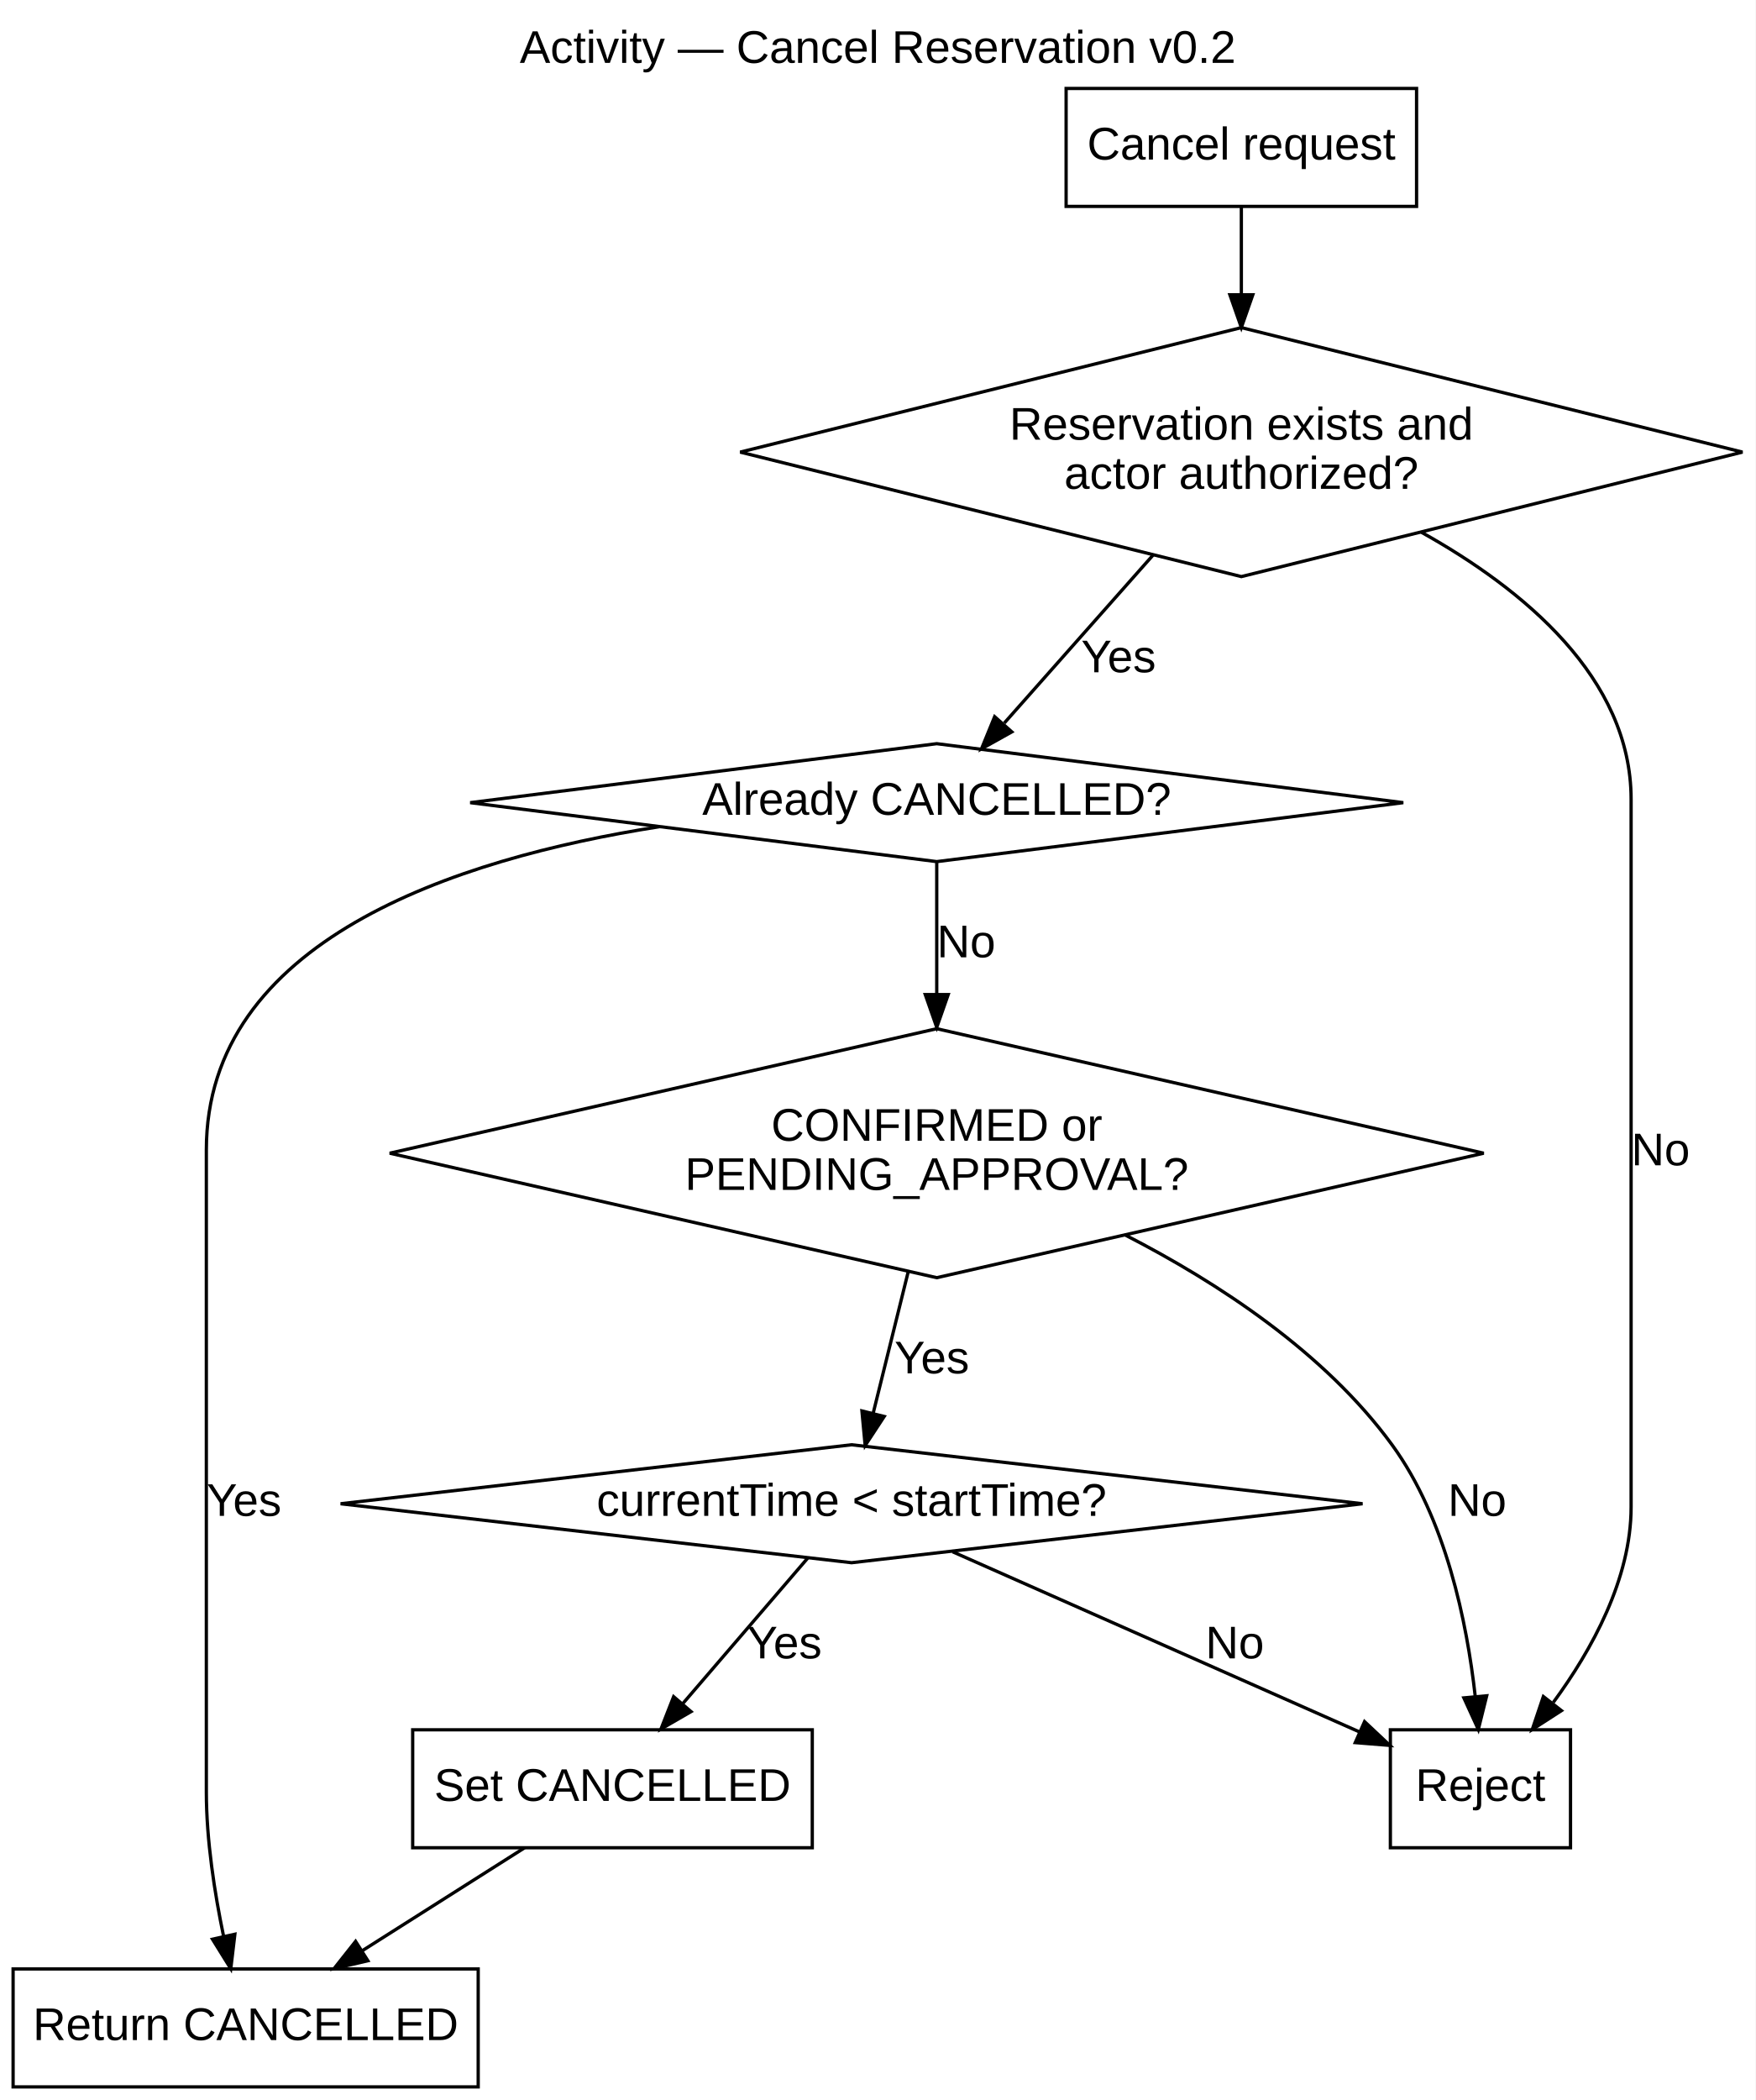
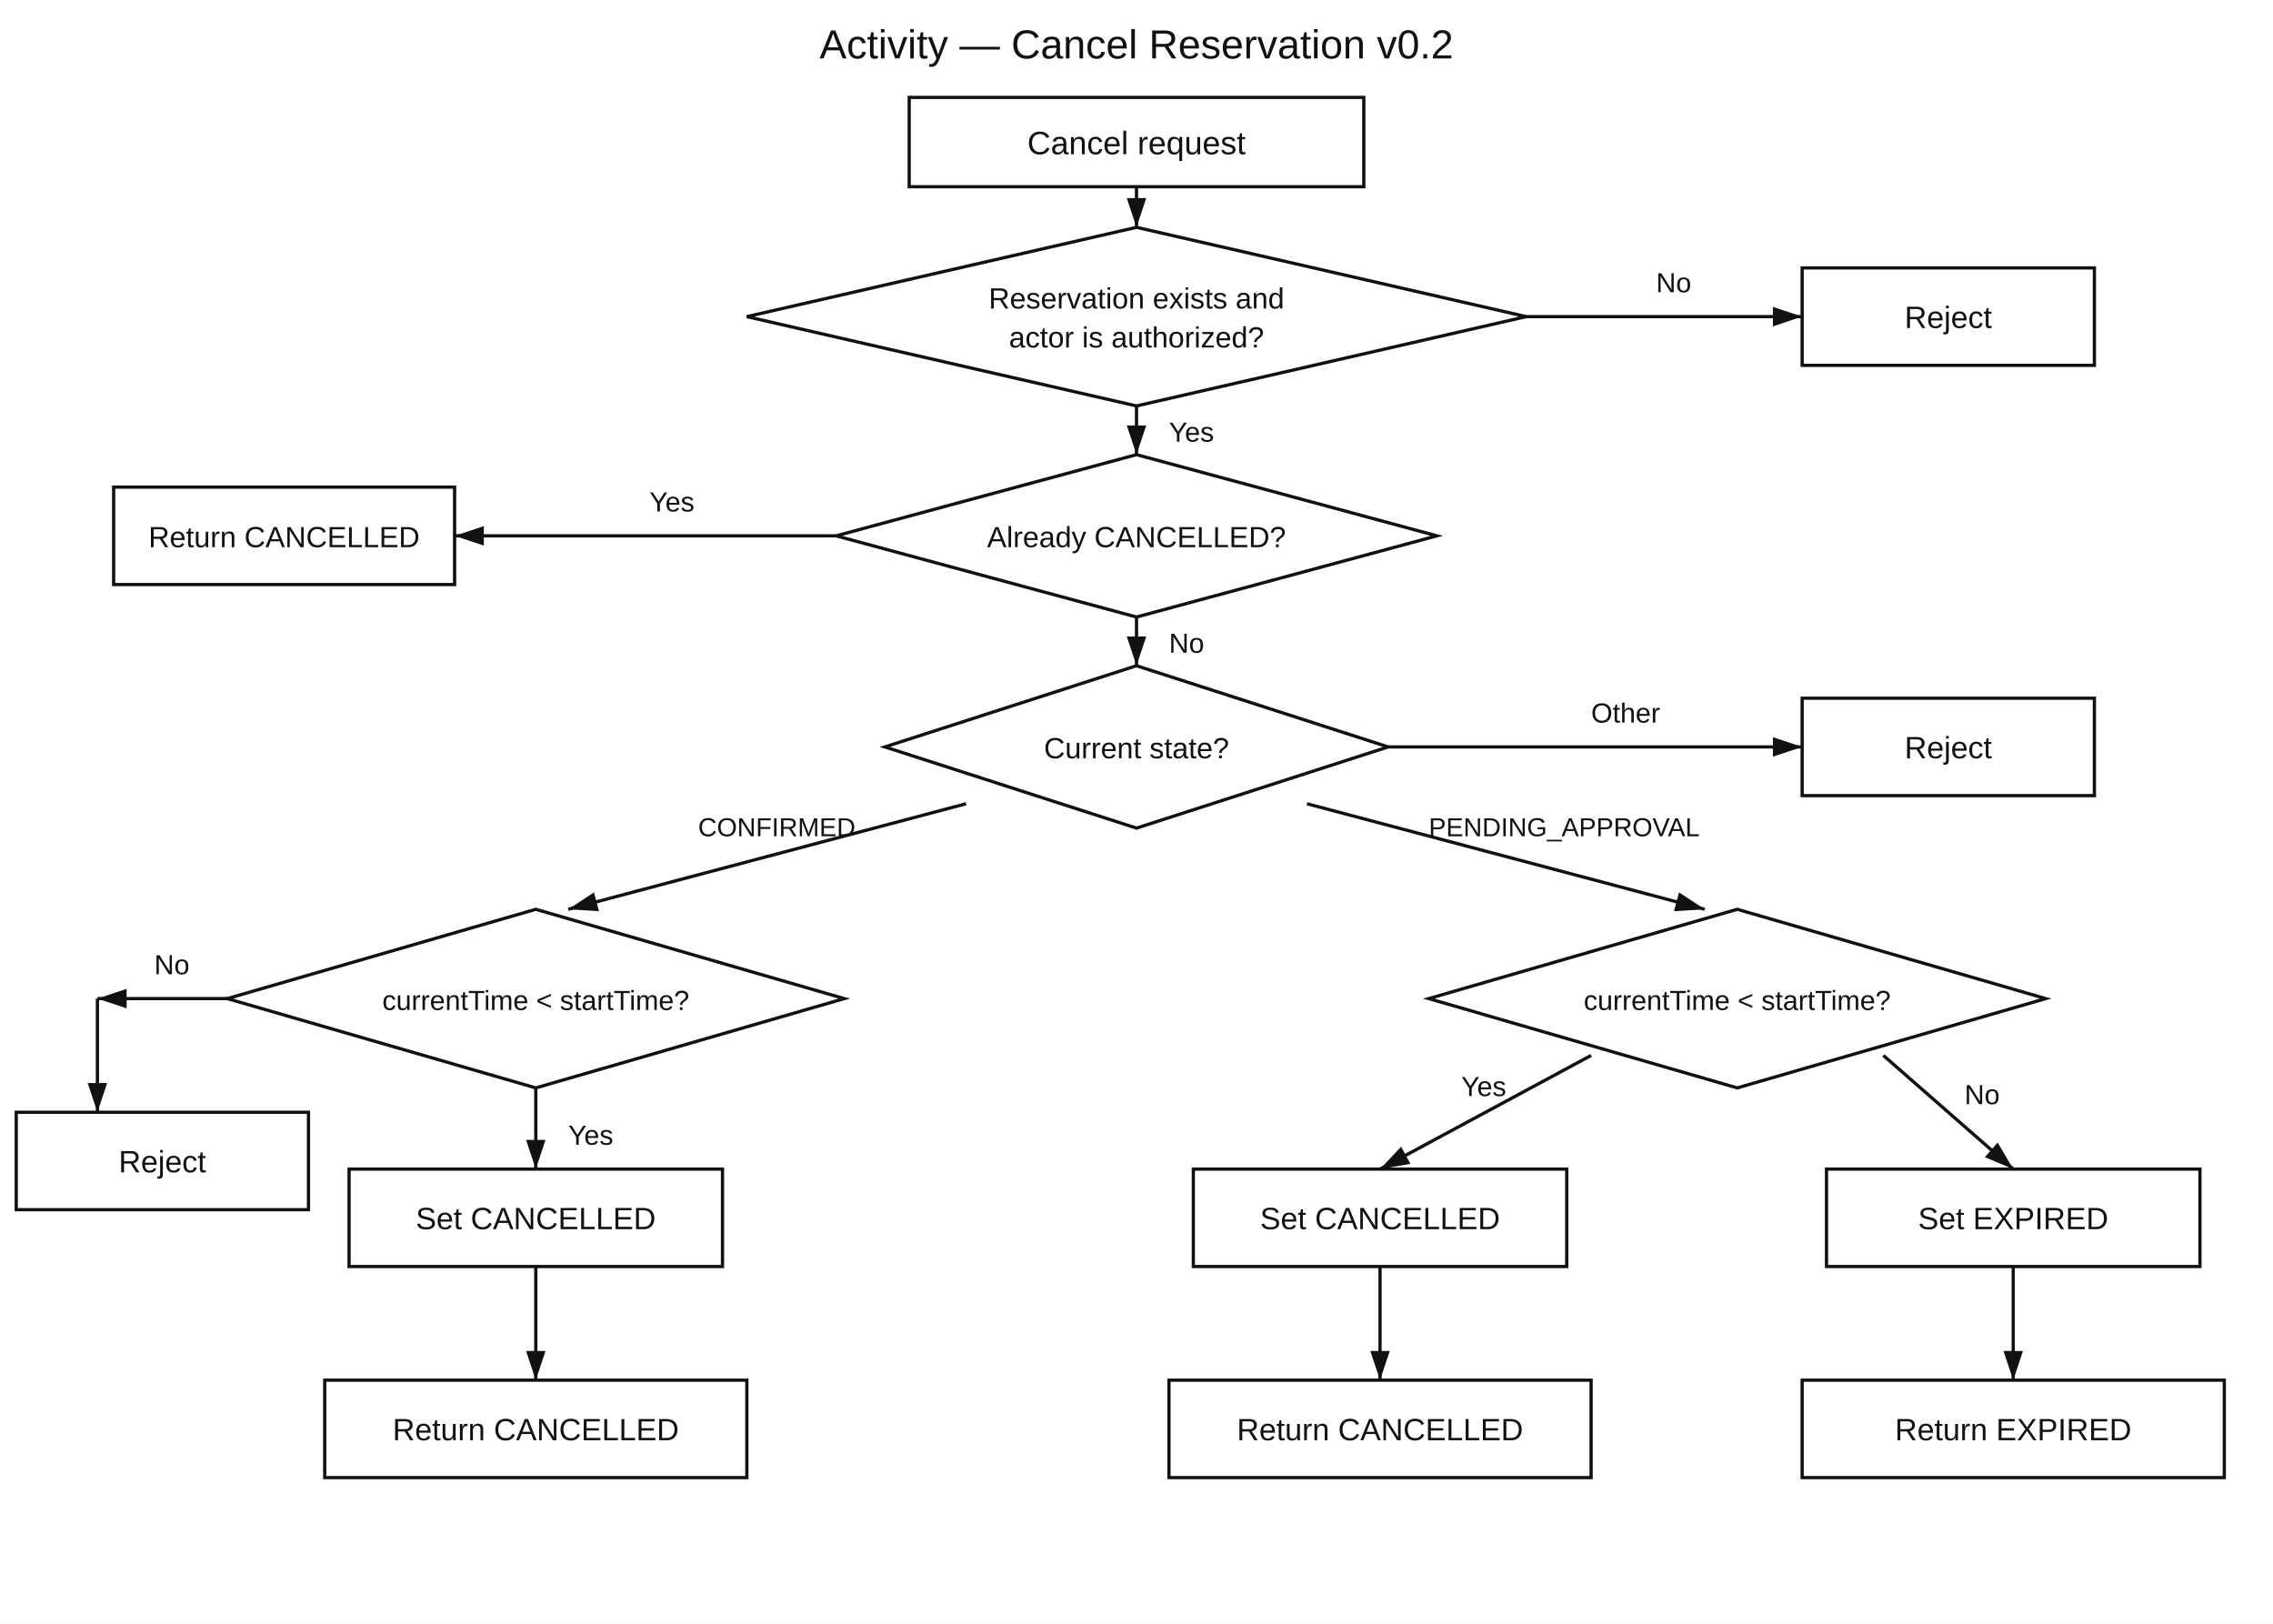
- <svg xmlns="http://www.w3.org/2000/svg" width="536pt" height="641pt" viewBox="0.00 0.00 536.00 641.00">
-   <g id="graph0" class="graph" transform="scale(1 1) rotate(0) translate(4 637)">
-     <polygon fill="white" stroke="transparent" points="-4,4 -4,-637 532,-637 532,4 -4,4" />
-     <text text-anchor="middle" x="264" y="-617.8" font-family="Arial" font-size="14.00">Activity — Cancel Reservation v0.2</text>
-     <g id="node1" class="node">
-       <polygon fill="none" stroke="black" points="428.5,-610 321.5,-610 321.5,-574 428.5,-574 428.5,-610" />
-       <text text-anchor="middle" x="375" y="-588.3" font-family="Arial" font-size="14.00">Cancel request</text>
-     </g>
-     <g id="node2" class="node">
-       <polygon fill="none" stroke="black" points="375,-537 222,-499 375,-461 528,-499 375,-537" />
-       <text text-anchor="middle" x="375" y="-502.8" font-family="Arial" font-size="14.00">Reservation exists and</text>
-       <text text-anchor="middle" x="375" y="-487.8" font-family="Arial" font-size="14.00">actor authorized?</text>
-     </g>
-     <g id="edge1" class="edge">
-       <path fill="none" stroke="black" d="M375,-573.88C375,-566.25 375,-556.83 375,-547.31" />
-       <polygon fill="black" stroke="black" points="378.5,-547.02 375,-537.02 371.5,-547.02 378.5,-547.02" />
-     </g>
-     <g id="node3" class="node">
-       <polygon fill="none" stroke="black" points="282,-410 139.56,-392 282,-374 424.44,-392 282,-410" />
-       <text text-anchor="middle" x="282" y="-388.3" font-family="Arial" font-size="14.00">Already CANCELLED?</text>
-     </g>
-     <g id="edge3" class="edge">
-       <path fill="none" stroke="black" d="M348.1,-467.63C333.62,-451.28 316.03,-431.42 302.63,-416.3" />
-       <polygon fill="black" stroke="black" points="304.92,-413.6 295.67,-408.44 299.68,-418.24 304.92,-413.6" />
-       <text text-anchor="middle" x="337.5" y="-431.8" font-family="Arial" font-size="14.00">Yes</text>
-     </g>
-     <g id="node8" class="node">
-       <polygon fill="none" stroke="black" points="475.5,-109 420.5,-109 420.5,-73 475.5,-73 475.5,-109" />
-       <text text-anchor="middle" x="448" y="-87.3" font-family="Arial" font-size="14.00">Reject</text>
-     </g>
-     <g id="edge2" class="edge">
-       <path fill="none" stroke="black" d="M429.97,-474.54C461.15,-457.16 494,-430.06 494,-393 494,-393 494,-393 494,-177 494,-155.06 481.99,-133.35 470.25,-117.36" />
-       <polygon fill="black" stroke="black" points="472.73,-114.85 463.83,-109.11 467.21,-119.15 472.73,-114.85" />
-       <text text-anchor="middle" x="503" y="-281.3" font-family="Arial" font-size="14.00">No</text>
-     </g>
-     <g id="node4" class="node">
-       <polygon fill="none" stroke="black" points="282,-323 115,-285 282,-247 449,-285 282,-323" />
-       <text text-anchor="middle" x="282" y="-288.8" font-family="Arial" font-size="14.00">CONFIRMED or</text>
-       <text text-anchor="middle" x="282" y="-273.8" font-family="Arial" font-size="14.00">PENDING_APPROVAL?</text>
-     </g>
-     <g id="edge5" class="edge">
-       <path fill="none" stroke="black" d="M282,-373.66C282,-362.69 282,-347.94 282,-333.66" />
-       <polygon fill="black" stroke="black" points="285.5,-333.41 282,-323.41 278.5,-333.41 285.5,-333.41" />
-       <text text-anchor="middle" x="291" y="-344.8" font-family="Arial" font-size="14.00">No</text>
-     </g>
-     <g id="node7" class="node">
-       <polygon fill="none" stroke="black" points="142,-36 0,-36 0,0 142,0 142,-36" />
-       <text text-anchor="middle" x="71" y="-14.3" font-family="Arial" font-size="14.00">Return CANCELLED</text>
-     </g>
-     <g id="edge4" class="edge">
-       <path fill="none" stroke="black" d="M197.38,-384.67C134.29,-374.79 59,-349.65 59,-286 59,-286 59,-286 59,-90 59,-75.3 61.53,-59.13 64.27,-45.94" />
-       <polygon fill="black" stroke="black" points="67.71,-46.6 66.46,-36.08 60.87,-45.08 67.71,-46.6" />
-       <text text-anchor="middle" x="70.5" y="-174.3" font-family="Arial" font-size="14.00">Yes</text>
-     </g>
-     <g id="node5" class="node">
-       <polygon fill="none" stroke="black" points="256,-196 99.99,-178 256,-160 412.01,-178 256,-196" />
-       <text text-anchor="middle" x="256" y="-174.3" font-family="Arial" font-size="14.00">currentTime &lt; startTime?</text>
-     </g>
-     <g id="edge7" class="edge">
-       <path fill="none" stroke="black" d="M273.27,-248.74C269.78,-234.64 265.82,-218.67 262.58,-205.57" />
-       <polygon fill="black" stroke="black" points="265.96,-204.64 260.15,-195.78 259.16,-206.33 265.96,-204.64" />
-       <text text-anchor="middle" x="280.5" y="-217.8" font-family="Arial" font-size="14.00">Yes</text>
-     </g>
-     <g id="edge6" class="edge">
-       <path fill="none" stroke="black" d="M339.5,-260.05C367.93,-245.46 400.47,-224.15 421,-196 437.44,-173.46 443.88,-141.77 446.4,-119.31" />
-       <polygon fill="black" stroke="black" points="449.91,-119.38 447.35,-109.1 442.94,-118.74 449.91,-119.38" />
-       <text text-anchor="middle" x="447" y="-174.3" font-family="Arial" font-size="14.00">No</text>
-     </g>
-     <g id="node6" class="node">
-       <polygon fill="none" stroke="black" points="244,-109 122,-109 122,-73 244,-73 244,-109" />
-       <text text-anchor="middle" x="183" y="-87.3" font-family="Arial" font-size="14.00">Set CANCELLED</text>
-     </g>
-     <g id="edge9" class="edge">
-       <path fill="none" stroke="black" d="M242.61,-161.41C231.91,-148.95 216.72,-131.26 204.35,-116.86" />
-       <polygon fill="black" stroke="black" points="206.98,-114.55 197.81,-109.25 201.67,-119.11 206.98,-114.55" />
-       <text text-anchor="middle" x="235.5" y="-130.8" font-family="Arial" font-size="14.00">Yes</text>
-     </g>
-     <g id="edge8" class="edge">
-       <path fill="none" stroke="black" d="M286.85,-163.34C320.71,-148.35 375.05,-124.29 411.14,-108.32" />
-       <polygon fill="black" stroke="black" points="412.62,-111.49 420.34,-104.24 409.78,-105.09 412.62,-111.49" />
-       <text text-anchor="middle" x="373" y="-130.8" font-family="Arial" font-size="14.00">No</text>
-     </g>
-     <g id="edge10" class="edge">
-       <path fill="none" stroke="black" d="M156.17,-72.99C141.32,-63.58 122.67,-51.76 106.61,-41.57" />
-       <polygon fill="black" stroke="black" points="108.32,-38.51 98,-36.11 104.57,-44.42 108.32,-38.51" />
-     </g>
+ <svg xmlns="http://www.w3.org/2000/svg" width="1400" height="1000" viewBox="0 0 1400 1000">
+   <defs>
+     <marker id="arrow" markerWidth="10" markerHeight="10" refX="9" refY="3" orient="auto" markerUnits="strokeWidth">
+       <path d="M0,0 L0,6 L9,3 z" fill="#111" />
+     </marker>
+   </defs>
+   <rect width="1400" height="1000" fill="white" />
+   <g font-family="Arial, sans-serif" fill="#111" stroke="#111" stroke-width="2">
+     <text x="700" y="36" text-anchor="middle" stroke="none" font-size="25">Activity — Cancel Reservation v0.2</text>
+     <rect x="560" y="60" width="280" height="55" fill="white" />
+     <text x="700" y="95" text-anchor="middle" stroke="none" font-size="20">Cancel request</text>
+     <line x1="700" y1="115" x2="700" y2="140" marker-end="url(#arrow)" />
+     <polygon points="700,140 940,195 700,250 460,195" fill="white" />
+     <text x="700" y="190" text-anchor="middle" stroke="none" font-size="18">Reservation exists and</text>
+     <text x="700" y="214" text-anchor="middle" stroke="none" font-size="18">actor is authorized?</text>
+     <line x1="940" y1="195" x2="1110" y2="195" marker-end="url(#arrow)" />
+     <text x="1020" y="180" stroke="none" font-size="17">No</text>
+     <rect x="1110" y="165" width="180" height="60" fill="white" />
+     <text x="1200" y="202" text-anchor="middle" stroke="none" font-size="19">Reject</text>
+     <line x1="700" y1="250" x2="700" y2="280" marker-end="url(#arrow)" />
+     <text x="720" y="272" stroke="none" font-size="17">Yes</text>
+     <polygon points="700,280 885,330 700,380 515,330" fill="white" />
+     <text x="700" y="337" text-anchor="middle" stroke="none" font-size="18">Already CANCELLED?</text>
+     <line x1="515" y1="330" x2="280" y2="330" marker-end="url(#arrow)" />
+     <text x="400" y="315" stroke="none" font-size="17">Yes</text>
+     <rect x="70" y="300" width="210" height="60" fill="white" />
+     <text x="175" y="337" text-anchor="middle" stroke="none" font-size="18">Return CANCELLED</text>
+     <line x1="700" y1="380" x2="700" y2="410" marker-end="url(#arrow)" />
+     <text x="720" y="402" stroke="none" font-size="17">No</text>
+     <polygon points="700,410 855,460 700,510 545,460" fill="white" />
+     <text x="700" y="467" text-anchor="middle" stroke="none" font-size="18">Current state?</text>
+     <line x1="855" y1="460" x2="1110" y2="460" marker-end="url(#arrow)" />
+     <text x="980" y="445" stroke="none" font-size="17">Other</text>
+     <rect x="1110" y="430" width="180" height="60" fill="white" />
+     <text x="1200" y="467" text-anchor="middle" stroke="none" font-size="19">Reject</text>
+     <line x1="595" y1="495" x2="350" y2="560" marker-end="url(#arrow)" />
+     <text x="430" y="515" stroke="none" font-size="16">CONFIRMED</text>
+     <polygon points="330,560 520,615 330,670 140,615" fill="white" />
+     <text x="330" y="622" text-anchor="middle" stroke="none" font-size="17">currentTime &lt; startTime?</text>
+     <line x1="140" y1="615" x2="60" y2="615" marker-end="url(#arrow)" />
+     <text x="95" y="600" stroke="none" font-size="17">No</text>
+     <rect x="10" y="685" width="180" height="60" fill="white" />
+     <line x1="60" y1="615" x2="60" y2="685" marker-end="url(#arrow)" />
+     <text x="100" y="722" text-anchor="middle" stroke="none" font-size="19">Reject</text>
+     <line x1="330" y1="670" x2="330" y2="720" marker-end="url(#arrow)" />
+     <text x="350" y="705" stroke="none" font-size="17">Yes</text>
+     <rect x="215" y="720" width="230" height="60" fill="white" />
+     <text x="330" y="757" text-anchor="middle" stroke="none" font-size="19">Set CANCELLED</text>
+     <line x1="330" y1="780" x2="330" y2="850" marker-end="url(#arrow)" />
+     <rect x="200" y="850" width="260" height="60" fill="white" />
+     <text x="330" y="887" text-anchor="middle" stroke="none" font-size="19">Return CANCELLED</text>
+     <line x1="805" y1="495" x2="1050" y2="560" marker-end="url(#arrow)" />
+     <text x="880" y="515" stroke="none" font-size="16">PENDING_APPROVAL</text>
+     <polygon points="1070,560 1260,615 1070,670 880,615" fill="white" />
+     <text x="1070" y="622" text-anchor="middle" stroke="none" font-size="17">currentTime &lt; startTime?</text>
+     <line x1="980" y1="650" x2="850" y2="720" marker-end="url(#arrow)" />
+     <text x="900" y="675" stroke="none" font-size="17">Yes</text>
+     <rect x="735" y="720" width="230" height="60" fill="white" />
+     <text x="850" y="757" text-anchor="middle" stroke="none" font-size="19">Set CANCELLED</text>
+     <line x1="850" y1="780" x2="850" y2="850" marker-end="url(#arrow)" />
+     <rect x="720" y="850" width="260" height="60" fill="white" />
+     <text x="850" y="887" text-anchor="middle" stroke="none" font-size="19">Return CANCELLED</text>
+     <line x1="1160" y1="650" x2="1240" y2="720" marker-end="url(#arrow)" />
+     <text x="1210" y="680" stroke="none" font-size="17">No</text>
+     <rect x="1125" y="720" width="230" height="60" fill="white" />
+     <text x="1240" y="757" text-anchor="middle" stroke="none" font-size="19">Set EXPIRED</text>
+     <line x1="1240" y1="780" x2="1240" y2="850" marker-end="url(#arrow)" />
+     <rect x="1110" y="850" width="260" height="60" fill="white" />
+     <text x="1240" y="887" text-anchor="middle" stroke="none" font-size="19">Return EXPIRED</text>
  </g>
</svg>
